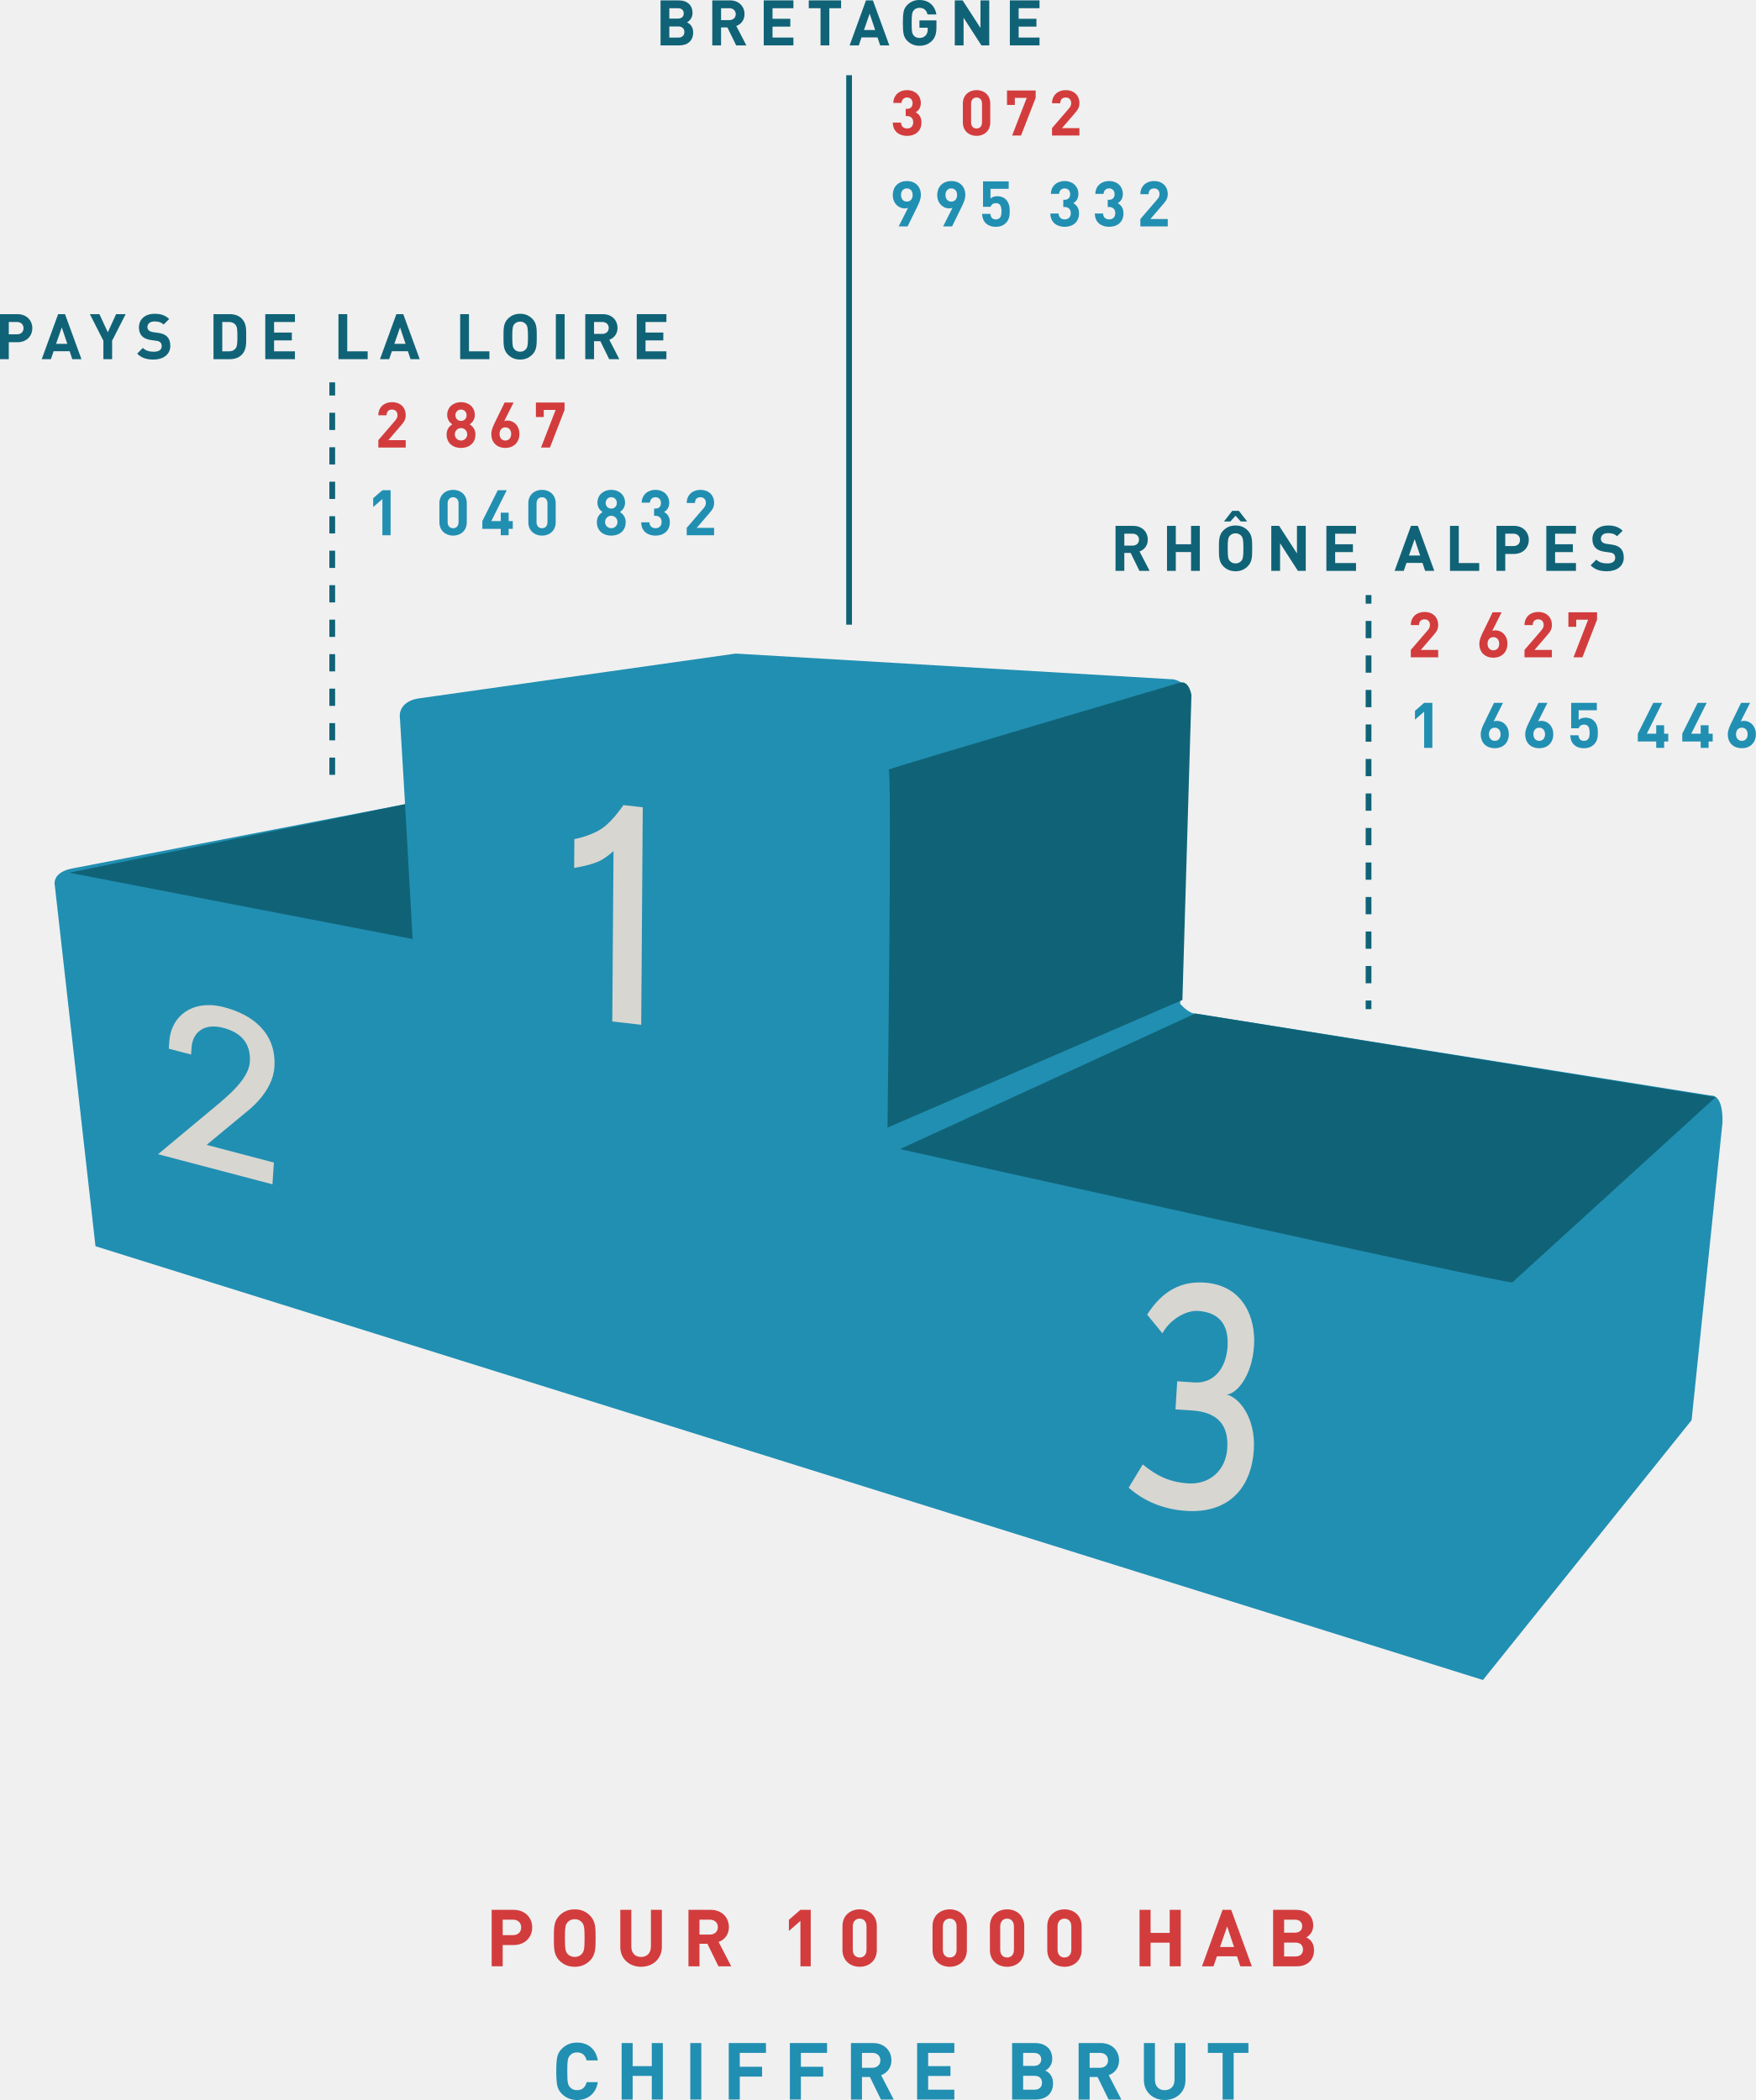
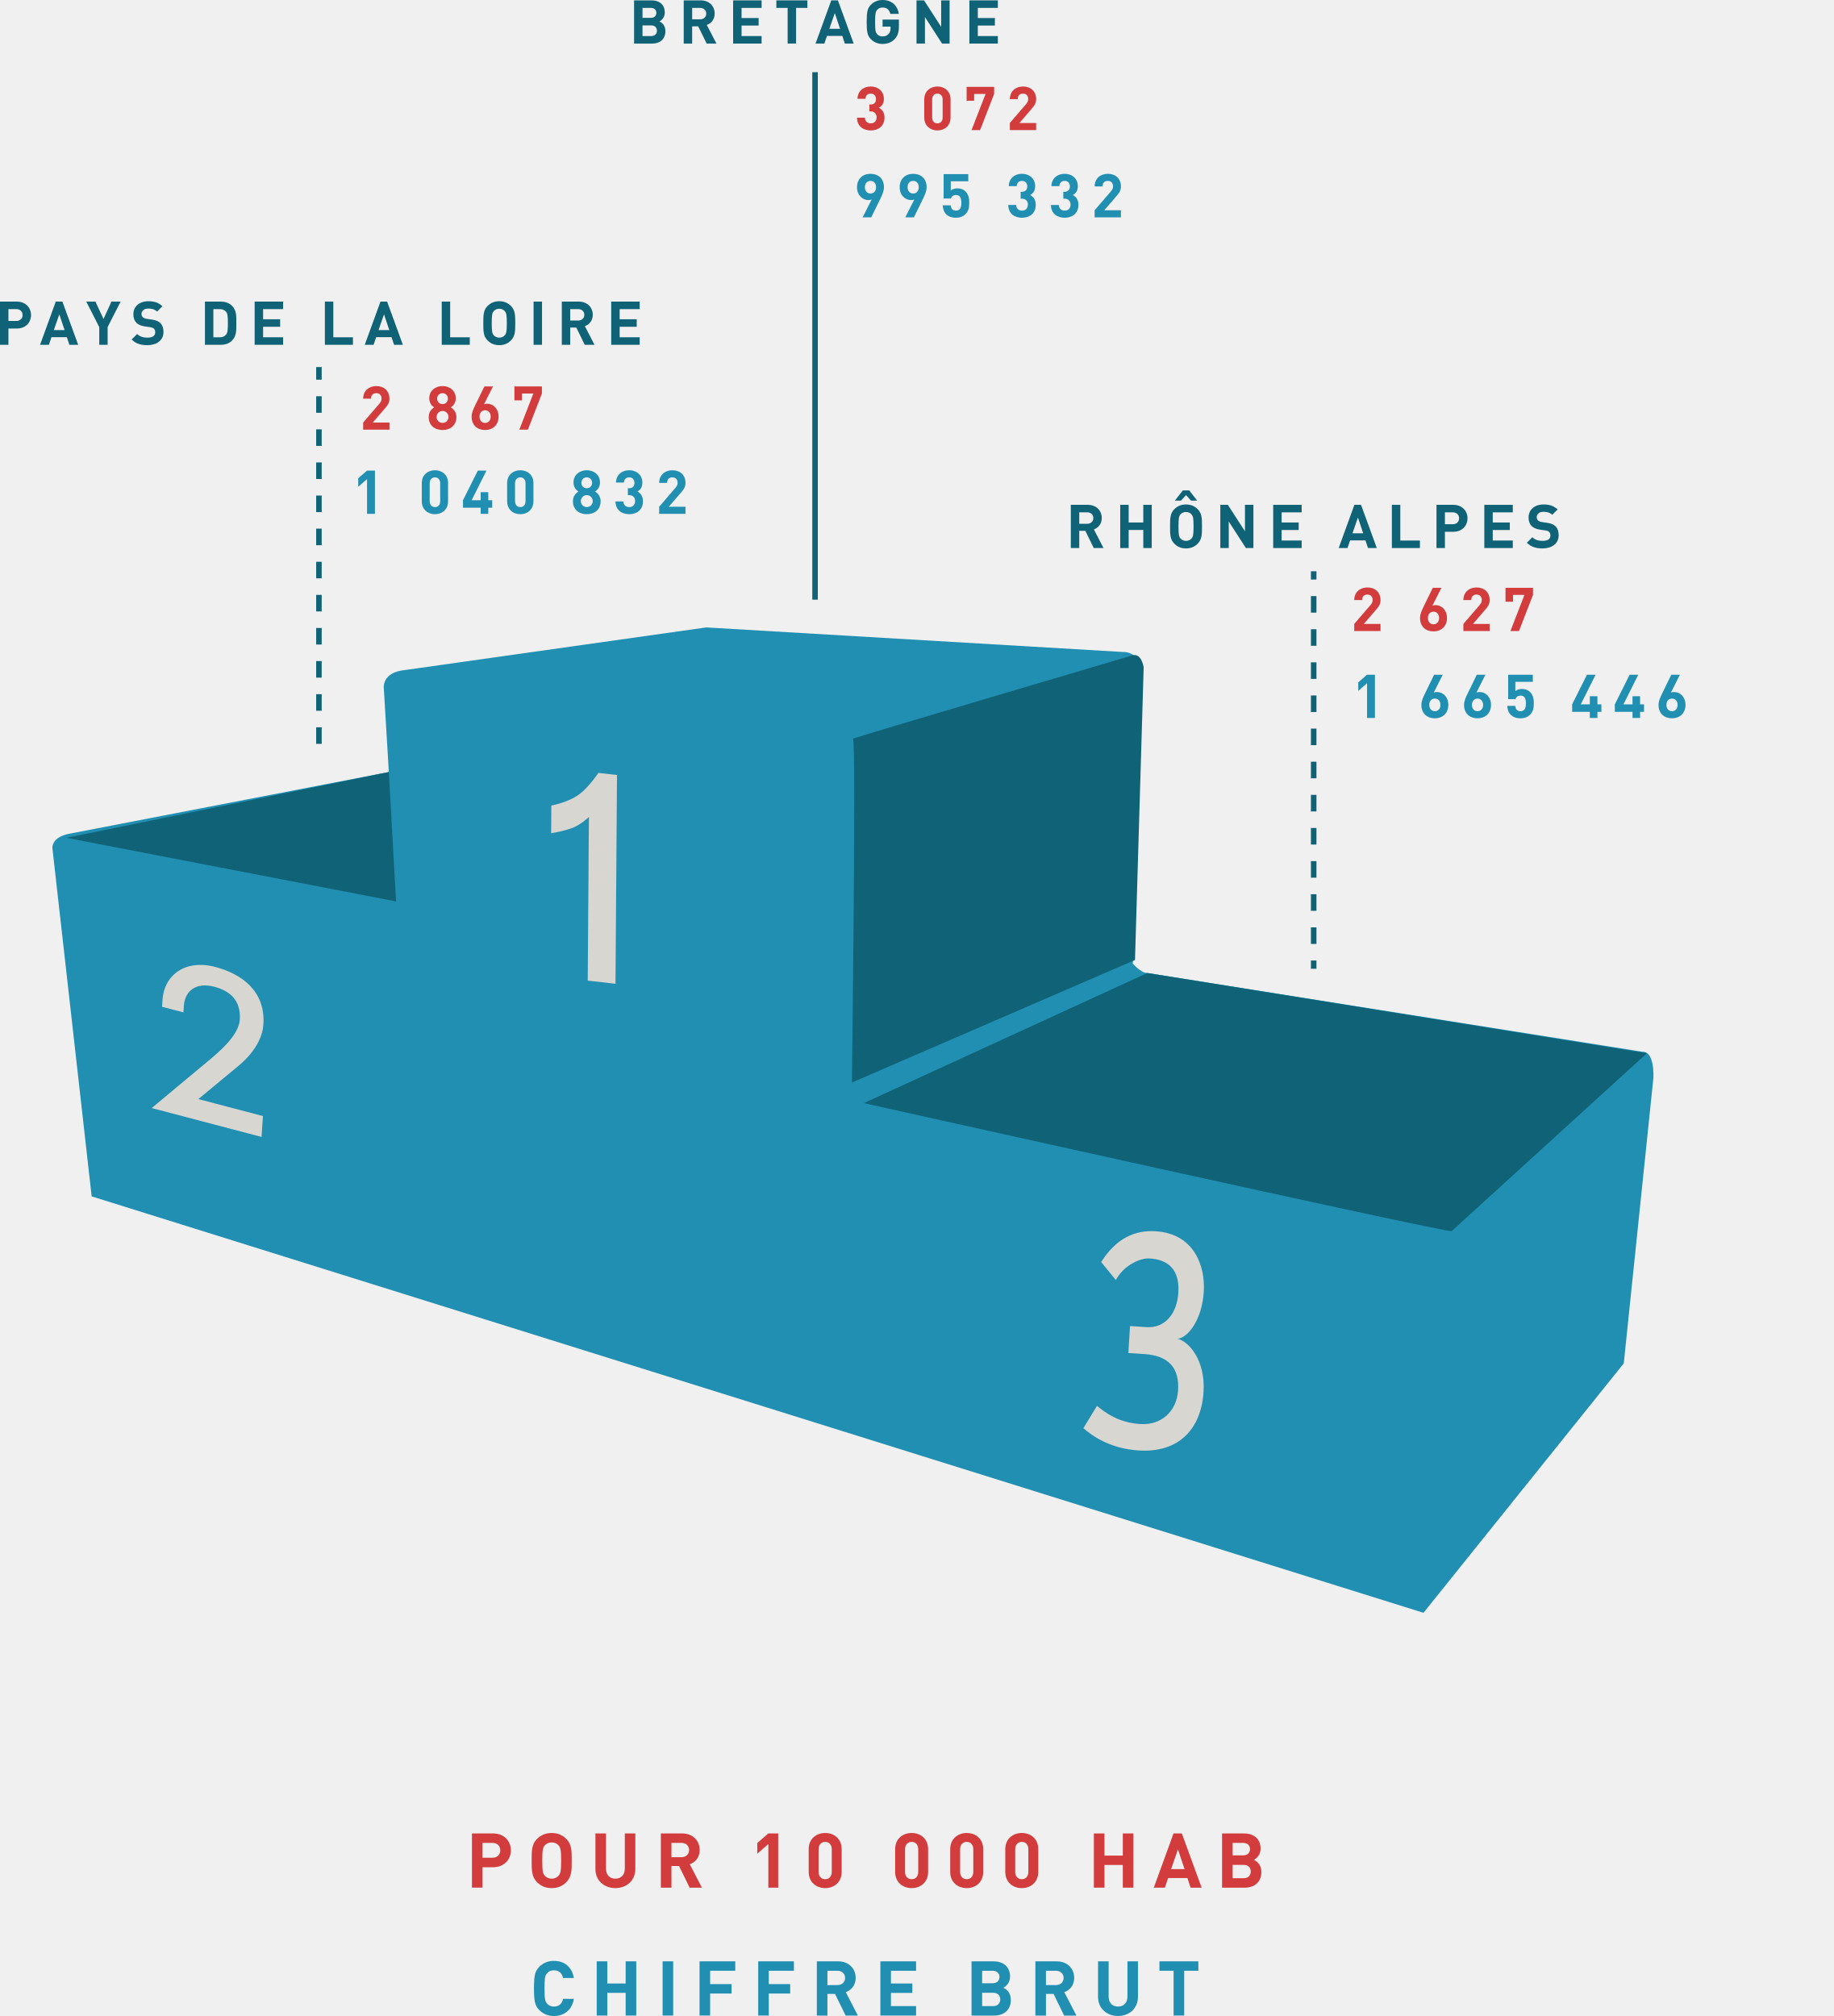
- <svg xmlns="http://www.w3.org/2000/svg" version="1.1" width="305.431" height="365.372" viewBox="0 0 305.431 365.372" id="svg2" xml:space="preserve">
+ <svg xmlns="http://www.w3.org/2000/svg" version="1.1" width="332.28" height="365.372" viewBox="0 0 332.28 365.372" id="svg2" xml:space="preserve">
  <defs id="defs240" />
  <g transform="translate(-38.868,-7.148)" id="Calque_1">
    <g id="g5">
      <g id="g7">
        <path d="m 128.201,345.56 h -1.891 v 3.698 h -1.918 v -9.826 h 3.809 c 2.028,0 3.243,1.394 3.243,3.064 0,1.67 -1.214,3.064 -3.243,3.064 z m -0.096,-4.416 h -1.794 v 2.691 h 1.794 c 0.869,0 1.421,-0.538 1.421,-1.339 0,-0.8 -0.552,-1.352 -1.421,-1.352 z" id="path9" style="fill:#d33c3d" />
        <path d="m 141.492,348.265 c -0.69,0.69 -1.532,1.077 -2.65,1.077 -1.118,0 -1.974,-0.387 -2.664,-1.077 -0.993,-0.993 -0.966,-2.222 -0.966,-3.919 0,-1.698 -0.028,-2.926 0.966,-3.919 0.69,-0.69 1.546,-1.076 2.664,-1.076 1.118,0 1.959,0.386 2.65,1.076 0.994,0.994 0.98,2.222 0.98,3.919 0,1.697 0.014,2.925 -0.98,3.919 z m -1.421,-6.679 c -0.276,-0.317 -0.704,-0.524 -1.228,-0.524 -0.524,0 -0.966,0.207 -1.242,0.524 -0.372,0.414 -0.469,0.87 -0.469,2.76 0,1.891 0.096,2.346 0.469,2.76 0.276,0.318 0.718,0.525 1.242,0.525 0.524,0 0.952,-0.207 1.228,-0.525 0.372,-0.414 0.483,-0.869 0.483,-2.76 0,-1.891 -0.111,-2.346 -0.483,-2.76 z" id="path11" style="fill:#d33c3d" />
        <path d="m 150.381,349.342 c -2.015,0 -3.615,-1.366 -3.615,-3.451 v -6.458 h 1.918 v 6.39 c 0,1.132 0.662,1.808 1.697,1.808 1.035,0 1.712,-0.677 1.712,-1.808 v -6.39 h 1.904 v 6.458 c 0,2.084 -1.6,3.451 -3.616,3.451 z" id="path13" style="fill:#d33c3d" />
        <path d="m 163.839,349.259 -1.918,-3.919 h -1.38 v 3.919 h -1.918 v -9.826 h 3.85 c 2.001,0 3.188,1.366 3.188,3.009 0,1.38 -0.842,2.236 -1.794,2.581 l 2.194,4.237 h -2.222 z m -1.491,-8.115 h -1.808 v 2.594 h 1.808 c 0.842,0 1.394,-0.538 1.394,-1.298 0,-0.76 -0.552,-1.296 -1.394,-1.296 z" id="path15" style="fill:#d33c3d" />
        <path d="m 178.097,349.259 v -7.894 l -2.001,1.739 v -1.932 l 2.001,-1.739 h 1.794 v 9.826 h -1.794 z" id="path17" style="fill:#d33c3d" />
        <path d="m 188.407,349.342 c -1.6,0 -2.994,-1.049 -2.994,-2.926 v -4.14 c 0,-1.877 1.394,-2.926 2.994,-2.926 1.601,0 2.981,1.049 2.981,2.926 v 4.14 c 0,1.876 -1.38,2.926 -2.981,2.926 z m 1.187,-7.039 c 0,-0.829 -0.483,-1.339 -1.187,-1.339 -0.704,0 -1.2,0.51 -1.2,1.339 v 4.098 c 0,0.828 0.497,1.325 1.2,1.325 0.703,0 1.187,-0.497 1.187,-1.325 v -4.098 z" id="path19" style="fill:#d33c3d" />
        <path d="m 204.074,349.342 c -1.6,0 -2.994,-1.049 -2.994,-2.926 v -4.14 c 0,-1.877 1.394,-2.926 2.994,-2.926 1.601,0 2.981,1.049 2.981,2.926 v 4.14 c 0,1.876 -1.38,2.926 -2.981,2.926 z m 1.187,-7.039 c 0,-0.829 -0.483,-1.339 -1.187,-1.339 -0.704,0 -1.2,0.51 -1.2,1.339 v 4.098 c 0,0.828 0.497,1.325 1.2,1.325 0.703,0 1.187,-0.497 1.187,-1.325 v -4.098 z" id="path21" style="fill:#d33c3d" />
        <path d="m 214.053,349.342 c -1.6,0 -2.994,-1.049 -2.994,-2.926 v -4.14 c 0,-1.877 1.394,-2.926 2.994,-2.926 1.601,0 2.981,1.049 2.981,2.926 v 4.14 c 0,1.876 -1.38,2.926 -2.981,2.926 z m 1.187,-7.039 c 0,-0.829 -0.483,-1.339 -1.187,-1.339 -0.704,0 -1.2,0.51 -1.2,1.339 v 4.098 c 0,0.828 0.497,1.325 1.2,1.325 0.704,0 1.187,-0.497 1.187,-1.325 v -4.098 z" id="path23" style="fill:#d33c3d" />
        <path d="m 224.032,349.342 c -1.6,0 -2.994,-1.049 -2.994,-2.926 v -4.14 c 0,-1.877 1.394,-2.926 2.994,-2.926 1.601,0 2.981,1.049 2.981,2.926 v 4.14 c 0,1.876 -1.38,2.926 -2.981,2.926 z m 1.187,-7.039 c 0,-0.829 -0.483,-1.339 -1.187,-1.339 -0.704,0 -1.2,0.51 -1.2,1.339 v 4.098 c 0,0.828 0.497,1.325 1.2,1.325 0.703,0 1.187,-0.497 1.187,-1.325 v -4.098 z" id="path25" style="fill:#d33c3d" />
        <path d="m 242.334,349.259 v -4.112 h -3.326 v 4.112 h -1.918 v -9.826 h 1.918 v 4.016 h 3.326 v -4.016 h 1.918 v 9.826 h -1.918 z" id="path27" style="fill:#d33c3d" />
        <path d="m 254.618,349.259 -0.58,-1.739 h -3.492 l -0.593,1.739 h -2.001 l 3.575,-9.826 h 1.504 l 3.588,9.826 h -2.001 z m -2.291,-6.928 -1.242,3.574 h 2.443 l -1.201,-3.574 z" id="path29" style="fill:#d33c3d" />
        <path d="m 264.432,349.259 h -4.112 v -9.826 h 3.946 c 1.918,0 3.036,1.077 3.036,2.76 0,1.09 -0.718,1.794 -1.215,2.029 0.594,0.276 1.352,0.897 1.352,2.208 10e-4,1.835 -1.255,2.829 -3.007,2.829 z m -0.318,-8.115 h -1.876 v 2.263 h 1.876 c 0.814,0 1.27,-0.455 1.27,-1.132 0,-0.675 -0.456,-1.131 -1.27,-1.131 z m 0.124,3.989 h -2.001 v 2.415 h 2.001 c 0.87,0 1.283,-0.552 1.283,-1.215 10e-4,-0.663 -0.413,-1.2 -1.283,-1.2 z" id="path31" style="fill:#d33c3d" />
        <path d="m 139.243,372.52 c -1.049,0 -1.932,-0.359 -2.65,-1.077 -0.428,-0.428 -0.69,-0.924 -0.8,-1.476 -0.11,-0.552 -0.165,-1.366 -0.165,-2.443 0,-1.077 0.055,-1.891 0.165,-2.443 0.111,-0.565 0.372,-1.049 0.8,-1.476 0.718,-0.718 1.601,-1.076 2.65,-1.076 1.891,0 3.285,1.104 3.616,3.105 h -1.946 c -0.207,-0.842 -0.731,-1.394 -1.656,-1.394 -0.524,0 -0.939,0.165 -1.228,0.511 -0.401,0.428 -0.483,0.869 -0.483,2.774 0,1.904 0.082,2.346 0.483,2.774 0.289,0.345 0.704,0.511 1.228,0.511 0.924,0 1.449,-0.553 1.656,-1.394 h 1.946 c -0.332,1.999 -1.739,3.104 -3.616,3.104 z" id="path33" style="fill:#218fb2" />
        <path d="m 152.245,372.437 v -4.112 h -3.326 v 4.112 h -1.918 v -9.826 h 1.918 v 4.016 h 3.326 v -4.016 h 1.918 v 9.826 h -1.918 z" id="path35" style="fill:#218fb2" />
        <path d="m 158.94,372.437 v -9.826 h 1.918 v 9.826 h -1.918 z" id="path37" style="fill:#218fb2" />
        <path d="m 167.552,364.322 v 2.415 h 3.878 v 1.711 h -3.878 v 3.988 h -1.918 v -9.826 h 6.472 v 1.712 h -4.554 z" id="path39" style="fill:#218fb2" />
        <path d="m 178.18,364.322 v 2.415 h 3.878 v 1.711 h -3.878 v 3.988 h -1.918 v -9.826 h 6.472 v 1.712 h -4.554 z" id="path41" style="fill:#218fb2" />
        <path d="m 192.105,372.437 -1.918,-3.919 h -1.38 v 3.919 h -1.918 v -9.826 h 3.85 c 2.001,0 3.188,1.366 3.188,3.009 0,1.38 -0.842,2.236 -1.794,2.581 l 2.194,4.237 h -2.222 z m -1.49,-8.115 h -1.808 v 2.594 h 1.808 c 0.842,0 1.394,-0.538 1.394,-1.298 0,-0.758 -0.552,-1.296 -1.394,-1.296 z" id="path43" style="fill:#218fb2" />
        <path d="m 198.4,372.437 v -9.826 h 6.472 v 1.712 h -4.554 v 2.304 h 3.878 v 1.711 h -3.878 v 2.388 h 4.554 v 1.711 H 198.4 z" id="path45" style="fill:#218fb2" />
        <path d="m 219.035,372.437 h -4.112 v -9.826 h 3.946 c 1.918,0 3.036,1.077 3.036,2.76 0,1.09 -0.718,1.794 -1.215,2.029 0.593,0.276 1.352,0.897 1.352,2.208 0,1.835 -1.255,2.829 -3.007,2.829 z m -0.318,-8.115 h -1.876 v 2.263 h 1.876 c 0.814,0 1.27,-0.455 1.27,-1.132 0,-0.675 -0.456,-1.131 -1.27,-1.131 z m 0.124,3.989 h -2.001 v 2.415 h 2.001 c 0.87,0 1.283,-0.552 1.283,-1.215 0,-0.663 -0.413,-1.2 -1.283,-1.2 z" id="path47" style="fill:#218fb2" />
        <path d="m 231.705,372.437 -1.918,-3.919 h -1.38 v 3.919 h -1.918 v -9.826 h 3.85 c 2.001,0 3.188,1.366 3.188,3.009 0,1.38 -0.842,2.236 -1.794,2.581 l 2.194,4.237 h -2.222 z m -1.491,-8.115 h -1.808 v 2.594 h 1.808 c 0.842,0 1.394,-0.538 1.394,-1.298 0,-0.758 -0.552,-1.296 -1.394,-1.296 z" id="path49" style="fill:#218fb2" />
        <path d="m 241.463,372.52 c -2.015,0 -3.615,-1.366 -3.615,-3.451 v -6.458 h 1.918 V 369 c 0,1.132 0.662,1.808 1.697,1.808 1.035,0 1.712,-0.677 1.712,-1.808 v -6.39 h 1.904 v 6.458 c -0.001,2.085 -1.601,3.452 -3.616,3.452 z" id="path51" style="fill:#218fb2" />
        <path d="m 253.457,364.322 v 8.114 h -1.918 v -8.114 h -2.567 v -1.712 h 7.052 v 1.712 h -2.567 z" id="path53" style="fill:#218fb2" />
      </g>
      <path d="M 296.822,299.445 55.478,223.976 48.403,161.216 c 0,0 -0.655,-2.358 3.276,-3.014 l 57.65,-11.137 -0.917,-15.33 c 0,0 -0.262,-2.751 3.8,-3.145 l 54.636,-7.73 75.6,4.455 c 0,0 3.276,-0.262 3.538,4.455 l -1.834,52.016 c 0,0 1.441,1.703 2.62,1.703 l 89.75,14.281 c 0,0 2.096,-0.393 1.965,4.717 l -5.372,51.754 -36.293,45.204 z" id="path55" style="fill:#218fb2" />
      <path d="m 145.371,184.871 0.214,-29.654 c 0,0 -1.508,1.418 -2.885,1.937 -1.837,0.705 -3.96,0.994 -3.96,0.994 l 0.036,-5.007 c 0,0 2.999,-0.526 5.049,-2.026 1.758,-1.293 3.482,-3.892 3.482,-3.892 l 3.368,0.384 -0.273,37.837 -5.031,-0.573 z" id="path57" style="fill:#d7d6d1" />
      <g id="g59">
        <path d="m 245.183,270.022 c -3.578,-0.239 -7.056,-1.462 -9.987,-4.036 l 2.452,-4.047 c 2.645,2.208 5.061,3.113 7.831,3.298 3.77,0.252 6.628,-2.233 6.869,-6.131 0.235,-3.799 -1.468,-6.242 -6.084,-6.55 l -2.924,-0.195 0.302,-4.885 2.962,0.198 c 3.385,0.226 5.56,-2.453 5.795,-6.253 0.309,-4.984 -2.755,-6.03 -5.179,-6.192 -1.846,-0.123 -4.755,1.317 -6.151,3.899 l -2.657,-3.249 c 2.698,-4.279 6.078,-5.837 9.925,-5.58 7.001,0.468 8.952,6.395 8.671,10.935 -0.324,5.23 -2.955,8.424 -4.779,8.55 2.097,0.438 5.086,3.957 4.737,9.582 -0.432,7.005 -4.704,11.129 -11.783,10.656 z" id="path61" style="fill:#d7d6d1" />
      </g>
      <g id="g63">
        <path d="m 66.359,207.966 10.894,-9.079 c 0.908,-0.841 4.874,-3.934 5.071,-6.941 0.238,-3.643 -1.965,-5.266 -4.619,-5.964 -3.422,-0.9 -5.349,0.86 -5.518,3.442 l -0.079,1.203 -3.876,-1.019 0.083,-1.273 c 0.289,-4.421 4.07,-7.384 9.552,-5.943 4.959,1.304 9.12,4.486 8.732,10.427 -0.277,4.244 -4.316,7.355 -4.991,7.897 l -6.796,5.624 11.698,3.077 -0.247,3.785 -19.904,-5.236 z" id="path65" style="fill:#d7d6d1" />
      </g>
      <path d="m 195.41,207.075 c 0,0 105.735,23.584 106.521,23.191 l 35.376,-32.232 -90.537,-14.543 -51.36,23.584 z" id="path67" style="fill:#106377" />
      <path d="m 193.248,203.34 51.295,-22.208 1.572,-53.064 c 0,0 -0.393,-2.555 -1.965,-2.162 0,0 -51.295,15.133 -50.706,15.133 0.59,0 -0.196,62.301 -0.196,62.301 z" id="path69" style="fill:#106377" />
-       <polygon points="110.639,170.519 109.328,147.066 50.892,158.989 " id="polygon71" style="fill:#106377" />
+       <polygon points="109.328,147.066 50.892,158.989 110.639,170.519 " id="polygon71" style="fill:#106377" />
      <line stroke-miterlimit="10" x1="186.565" y1="115.833" x2="186.565" y2="20.233" id="line73" style="fill:#ffffff;stroke:#106377;stroke-miterlimit:10" />
      <line stroke-miterlimit="10" x1="96.661" y1="141.96" x2="96.661" y2="73.675" id="line75" style="fill:#ffffff;stroke:#106377;stroke-miterlimit:10;stroke-dasharray:3" />
      <g id="g77">
        <line x1="276.922" y1="182.724" x2="276.922" y2="110.68" id="line79" style="fill:#ffffff" />
        <g id="g81">
          <line stroke-miterlimit="10" x1="276.922" y1="182.724" x2="276.922" y2="181.224" id="line83" style="fill:none;stroke:#106377;stroke-miterlimit:10" />
          <line stroke-miterlimit="10" x1="276.922" y1="178.222" x2="276.922" y2="113.681" id="line85" style="fill:none;stroke:#106377;stroke-miterlimit:10;stroke-dasharray:3.002, 3.002" />
          <line stroke-miterlimit="10" x1="276.922" y1="112.18" x2="276.922" y2="110.68" id="line87" style="fill:none;stroke:#106377;stroke-miterlimit:10" />
        </g>
      </g>
      <g id="g89">
        <path d="m 41.905,66.692 h -1.508 v 2.948 h -1.529 v -7.833 h 3.037 c 1.617,0 2.585,1.111 2.585,2.442 0,1.332 -0.968,2.443 -2.585,2.443 z m -0.077,-3.52 h -1.431 v 2.146 h 1.431 c 0.692,0 1.133,-0.43 1.133,-1.067 0,-0.64 -0.441,-1.079 -1.133,-1.079 z" id="path91" style="fill:#106377" />
        <path d="m 51.441,69.64 -0.462,-1.386 h -2.783 l -0.473,1.386 h -1.596 l 2.85,-7.833 h 1.199 l 2.86,7.833 h -1.595 z m -1.826,-5.522 -0.99,2.849 h 1.947 l -0.957,-2.849 z" id="path93" style="fill:#106377" />
        <path d="m 58.372,66.427 v 3.213 h -1.519 v -3.213 l -2.354,-4.62 h 1.661 l 1.463,3.157 1.441,-3.157 h 1.661 l -2.353,4.62 z" id="path95" style="fill:#106377" />
        <path d="m 65.588,69.707 c -1.188,0 -2.091,-0.254 -2.86,-1.034 l 0.99,-0.99 c 0.495,0.495 1.166,0.66 1.892,0.66 0.902,0 1.387,-0.342 1.387,-0.969 0,-0.274 -0.077,-0.506 -0.242,-0.66 -0.154,-0.143 -0.33,-0.22 -0.693,-0.274 l -0.946,-0.132 c -0.671,-0.1 -1.166,-0.309 -1.518,-0.649 -0.374,-0.374 -0.562,-0.88 -0.562,-1.54 0,-1.397 1.034,-2.377 2.729,-2.377 1.078,0 1.859,0.265 2.53,0.913 l -0.968,0.957 c -0.495,-0.473 -1.089,-0.539 -1.606,-0.539 -0.814,0 -1.21,0.451 -1.21,0.99 0,0.198 0.065,0.407 0.23,0.562 0.154,0.143 0.407,0.264 0.727,0.308 l 0.924,0.132 c 0.716,0.1 1.166,0.298 1.496,0.605 0.418,0.396 0.605,0.968 0.605,1.661 -10e-4,1.517 -1.267,2.376 -2.905,2.376 z" id="path97" style="fill:#106377" />
        <path d="m 80.899,68.892 c -0.517,0.517 -1.254,0.748 -2.067,0.748 h -2.828 v -7.833 h 2.828 c 0.813,0 1.551,0.23 2.067,0.748 0.881,0.88 0.793,1.958 0.793,3.136 0,1.177 0.088,2.321 -0.793,3.201 z m -1.066,-5.237 c -0.265,-0.318 -0.616,-0.483 -1.145,-0.483 h -1.155 v 5.104 h 1.155 c 0.528,0 0.88,-0.165 1.145,-0.484 0.286,-0.352 0.33,-0.913 0.33,-2.101 0,-1.188 -0.044,-1.683 -0.33,-2.036 z" id="path99" style="fill:#106377" />
        <path d="m 85.013,69.64 v -7.833 h 5.159 v 1.364 h -3.63 v 1.837 h 3.091 v 1.364 h -3.091 v 1.903 h 3.63 v 1.364 h -5.159 z" id="path101" style="fill:#106377" />
        <path d="m 97.74,69.64 v -7.833 h 1.529 v 6.469 h 3.554 V 69.64 H 97.74 z" id="path103" style="fill:#106377" />
        <path d="m 110.28,69.64 -0.462,-1.386 h -2.783 l -0.473,1.386 h -1.596 l 2.85,-7.833 h 1.199 l 2.86,7.833 h -1.595 z m -1.826,-5.522 -0.99,2.849 h 1.947 l -0.957,-2.849 z" id="path105" style="fill:#106377" />
        <path d="m 118.915,69.64 v -7.833 h 1.529 v 6.469 h 3.554 v 1.364 h -5.083 z" id="path107" style="fill:#106377" />
        <path d="m 131.456,68.848 c -0.551,0.55 -1.222,0.858 -2.112,0.858 -0.892,0 -1.573,-0.309 -2.123,-0.858 -0.793,-0.792 -0.771,-1.771 -0.771,-3.125 0,-1.353 -0.022,-2.332 0.771,-3.124 0.55,-0.55 1.231,-0.858 2.123,-0.858 0.891,0 1.562,0.309 2.112,0.858 0.792,0.792 0.781,1.771 0.781,3.124 0,1.354 0.011,2.333 -0.781,3.125 z m -1.134,-5.325 c -0.22,-0.253 -0.561,-0.418 -0.979,-0.418 -0.418,0 -0.771,0.165 -0.99,0.418 -0.297,0.33 -0.374,0.693 -0.374,2.2 0,1.508 0.077,1.871 0.374,2.201 0.22,0.253 0.572,0.418 0.99,0.418 0.418,0 0.759,-0.165 0.979,-0.418 0.298,-0.33 0.386,-0.693 0.386,-2.201 0,-1.507 -0.088,-1.87 -0.386,-2.2 z" id="path109" style="fill:#106377" />
        <path d="m 135.557,69.64 v -7.833 h 1.529 v 7.833 h -1.529 z" id="path111" style="fill:#106377" />
        <path d="m 144.832,69.64 -1.529,-3.124 h -1.101 v 3.124 h -1.529 v -7.833 h 3.069 c 1.596,0 2.542,1.089 2.542,2.398 0,1.1 -0.671,1.782 -1.431,2.057 l 1.749,3.378 h -1.77 z m -1.189,-6.468 h -1.441 v 2.068 h 1.441 c 0.671,0 1.111,-0.43 1.111,-1.034 0.001,-0.606 -0.44,-1.034 -1.111,-1.034 z" id="path113" style="fill:#106377" />
        <path d="m 149.627,69.64 v -7.833 h 5.159 v 1.364 h -3.63 v 1.837 h 3.091 v 1.364 h -3.091 v 1.903 h 3.63 v 1.364 h -5.159 z" id="path115" style="fill:#106377" />
      </g>
      <g id="g117">
        <path d="m 157.047,15.047 h -3.278 V 7.214 h 3.146 c 1.529,0 2.42,0.858 2.42,2.2 0,0.869 -0.572,1.431 -0.968,1.617 0.473,0.22 1.078,0.715 1.078,1.761 0,1.463 -1.001,2.255 -2.398,2.255 z m -0.253,-6.469 h -1.496 v 1.804 h 1.496 c 0.649,0 1.012,-0.362 1.012,-0.901 0,-0.539 -0.363,-0.903 -1.012,-0.903 z m 0.098,3.179 h -1.595 v 1.925 h 1.595 c 0.693,0 1.023,-0.44 1.023,-0.968 0.001,-0.528 -0.329,-0.957 -1.023,-0.957 z" id="path119" style="fill:#106377" />
        <path d="m 166.925,15.047 -1.529,-3.124 h -1.101 v 3.124 h -1.529 V 7.214 h 3.069 c 1.596,0 2.542,1.089 2.542,2.398 0,1.1 -0.671,1.782 -1.431,2.057 l 1.749,3.378 h -1.77 z m -1.189,-6.469 h -1.441 v 2.068 h 1.441 c 0.671,0 1.111,-0.43 1.111,-1.034 0,-0.605 -0.44,-1.034 -1.111,-1.034 z" id="path121" style="fill:#106377" />
        <path d="M 171.719,15.047 V 7.214 h 5.16 v 1.364 h -3.631 v 1.837 h 3.092 v 1.364 h -3.092 v 1.903 h 3.631 v 1.364 h -5.16 z" id="path123" style="fill:#106377" />
        <path d="m 183.127,8.578 v 6.469 h -1.529 V 8.578 h -2.046 V 7.214 h 5.621 v 1.364 h -2.046 z" id="path125" style="fill:#106377" />
        <path d="m 191.97,15.047 -0.462,-1.386 h -2.783 l -0.473,1.386 h -1.596 l 2.85,-7.833 h 1.199 l 2.86,7.833 h -1.595 z m -1.826,-5.523 -0.99,2.849 h 1.947 l -0.957,-2.849 z" id="path127" style="fill:#106377" />
        <path d="m 201.012,14.221 c -0.604,0.616 -1.331,0.892 -2.211,0.892 -0.836,0 -1.54,-0.286 -2.112,-0.858 -0.341,-0.341 -0.55,-0.737 -0.638,-1.178 -0.089,-0.439 -0.133,-1.089 -0.133,-1.947 0,-0.857 0.044,-1.507 0.133,-1.947 0.088,-0.45 0.297,-0.836 0.638,-1.177 0.572,-0.572 1.276,-0.858 2.112,-0.858 1.782,0 2.739,1.145 2.948,2.509 h -1.54 c -0.188,-0.759 -0.649,-1.145 -1.408,-1.145 -0.407,0 -0.737,0.144 -0.979,0.418 -0.286,0.363 -0.374,0.649 -0.374,2.2 0,1.541 0.066,1.849 0.374,2.212 0.231,0.274 0.562,0.407 0.979,0.407 0.451,0 0.814,-0.144 1.089,-0.44 0.231,-0.264 0.353,-0.616 0.353,-1.045 v -0.297 h -1.441 V 10.69 h 2.959 v 1.144 c -0.001,1.144 -0.209,1.815 -0.749,2.387 z" id="path129" style="fill:#106377" />
        <path d="m 209.582,15.047 -3.103,-4.808 v 4.808 H 204.95 V 7.214 h 1.364 l 3.103,4.797 V 7.214 h 1.529 v 7.833 h -1.364 z" id="path131" style="fill:#106377" />
        <path d="M 214.531,15.047 V 7.214 h 5.159 v 1.364 h -3.63 v 1.837 h 3.091 v 1.364 h -3.091 v 1.903 h 3.63 v 1.364 h -5.159 z" id="path133" style="fill:#106377" />
      </g>
      <g id="g135">
        <path d="m 237.07,106.474 -1.529,-3.124 h -1.1 v 3.124 h -1.529 v -7.833 h 3.069 c 1.595,0 2.541,1.089 2.541,2.398 0,1.1 -0.671,1.782 -1.43,2.057 l 1.749,3.378 h -1.771 z m -1.187,-6.469 h -1.441 v 2.068 h 1.441 c 0.671,0 1.11,-0.43 1.11,-1.034 0,-0.605 -0.44,-1.034 -1.11,-1.034 z" id="path137" style="fill:#106377" />
        <path d="m 246.046,106.474 v -3.278 h -2.651 v 3.278 h -1.529 v -7.833 h 1.529 v 3.201 h 2.651 v -3.201 h 1.529 v 7.833 h -1.529 z" id="path139" style="fill:#106377" />
        <path d="m 255.902,105.682 c -0.55,0.55 -1.221,0.858 -2.112,0.858 -0.891,0 -1.573,-0.309 -2.123,-0.858 -0.792,-0.792 -0.771,-1.771 -0.771,-3.125 0,-1.353 -0.021,-2.332 0.771,-3.124 0.55,-0.55 1.232,-0.858 2.123,-0.858 0.892,0 1.562,0.309 2.112,0.858 0.792,0.792 0.781,1.771 0.781,3.124 0,1.353 0.011,2.333 -0.781,3.125 z m -1.199,-7.8 -0.913,-1.002 -0.913,1.002 h -1.111 l 1.452,-1.859 h 1.145 l 1.452,1.859 h -1.112 z m 0.066,2.474 c -0.22,-0.253 -0.562,-0.418 -0.979,-0.418 -0.417,0 -0.77,0.165 -0.99,0.418 -0.297,0.33 -0.374,0.693 -0.374,2.2 0,1.508 0.077,1.871 0.374,2.201 0.221,0.253 0.572,0.418 0.99,0.418 0.418,0 0.76,-0.165 0.979,-0.418 0.297,-0.33 0.385,-0.693 0.385,-2.201 0,-1.506 -0.088,-1.869 -0.385,-2.2 z" id="path141" style="fill:#106377" />
        <path d="m 264.636,106.474 -3.103,-4.808 v 4.808 h -1.529 v -7.833 h 1.364 l 3.103,4.797 V 98.641 H 266 v 7.833 h -1.364 z" id="path143" style="fill:#106377" />
        <path d="m 269.586,106.474 v -7.833 h 5.159 v 1.364 h -3.63 v 1.837 h 3.091 v 1.364 h -3.091 v 1.903 h 3.63 v 1.364 h -5.159 z" id="path145" style="fill:#106377" />
        <path d="m 286.767,106.474 -0.462,-1.386 h -2.783 l -0.473,1.386 h -1.596 l 2.85,-7.833 h 1.199 l 2.86,7.833 h -1.595 z m -1.826,-5.523 -0.99,2.849 h 1.947 l -0.957,-2.849 z" id="path147" style="fill:#106377" />
        <path d="m 291.09,106.474 v -7.833 h 1.529 v 6.469 h 3.554 v 1.364 h -5.083 z" id="path149" style="fill:#106377" />
        <path d="m 302.212,103.525 h -1.507 v 2.948 h -1.529 V 98.64 h 3.036 c 1.617,0 2.586,1.111 2.586,2.442 0,1.331 -0.969,2.443 -2.586,2.443 z m -0.077,-3.52 h -1.43 v 2.146 h 1.43 c 0.693,0 1.134,-0.43 1.134,-1.067 -0.001,-0.64 -0.441,-1.079 -1.134,-1.079 z" id="path151" style="fill:#106377" />
        <path d="m 307.843,106.474 v -7.833 h 5.16 v 1.364 h -3.631 v 1.837 h 3.092 v 1.364 h -3.092 v 1.903 h 3.631 v 1.364 h -5.16 z" id="path153" style="fill:#106377" />
        <path d="m 318.414,106.54 c -1.188,0 -2.09,-0.254 -2.86,-1.034 l 0.99,-0.99 c 0.495,0.495 1.166,0.66 1.893,0.66 0.902,0 1.386,-0.342 1.386,-0.969 0,-0.274 -0.076,-0.506 -0.241,-0.66 -0.154,-0.143 -0.33,-0.22 -0.693,-0.274 l -0.946,-0.132 c -0.671,-0.1 -1.166,-0.309 -1.519,-0.649 -0.374,-0.374 -0.561,-0.88 -0.561,-1.54 0,-1.397 1.034,-2.377 2.729,-2.377 1.078,0 1.859,0.265 2.53,0.913 l -0.969,0.957 c -0.495,-0.473 -1.089,-0.539 -1.605,-0.539 -0.814,0 -1.211,0.451 -1.211,0.99 0,0.198 0.066,0.407 0.231,0.562 0.154,0.143 0.407,0.264 0.726,0.308 l 0.925,0.133 c 0.715,0.099 1.166,0.297 1.496,0.604 0.418,0.396 0.604,0.968 0.604,1.661 -0.001,1.518 -1.266,2.376 -2.905,2.376 z" id="path155" style="fill:#106377" />
      </g>
      <g id="g157">
        <path d="m 196.664,30.79 c -1.275,0 -2.475,-0.672 -2.496,-2.311 h 1.43 c 0.021,0.704 0.506,1.023 1.066,1.023 0.617,0 1.057,-0.386 1.057,-1.09 0,-0.648 -0.396,-1.078 -1.1,-1.078 h -0.209 v -1.243 h 0.209 c 0.693,0 0.99,-0.429 0.99,-0.979 0,-0.66 -0.439,-1.002 -0.957,-1.002 -0.539,0 -0.936,0.353 -0.969,0.946 h -1.43 c 0.033,-1.397 1.078,-2.233 2.398,-2.233 1.387,0 2.387,0.925 2.387,2.244 0,0.848 -0.385,1.332 -0.902,1.606 0.562,0.297 1.012,0.836 1.012,1.782 0,1.565 -1.142,2.335 -2.486,2.335 z" id="path159" style="fill:#d33c3d" />
        <path d="m 208.742,30.79 c -1.277,0 -2.387,-0.837 -2.387,-2.333 v -3.3 c 0,-1.497 1.109,-2.333 2.387,-2.333 1.275,0 2.377,0.836 2.377,2.333 v 3.3 c 0,1.496 -1.102,2.333 -2.377,2.333 z m 0.945,-5.611 c 0,-0.66 -0.385,-1.067 -0.945,-1.067 -0.56,0 -0.957,0.407 -0.957,1.067 v 3.268 c 0,0.66 0.396,1.057 0.957,1.057 0.561,0 0.945,-0.396 0.945,-1.057 v -3.268 z" id="path161" style="fill:#d33c3d" />
        <path d="m 216.474,30.724 h -1.551 l 2.541,-6.546 h -2.068 v 1.232 h -1.363 v -2.52 h 4.984 v 1.287 l -2.543,6.547 z" id="path163" style="fill:#d33c3d" />
        <path d="m 221.865,30.724 v -1.287 l 2.926,-3.399 c 0.285,-0.341 0.406,-0.583 0.406,-0.946 0,-0.583 -0.34,-0.979 -0.945,-0.979 -0.473,0 -0.957,0.242 -0.957,1.002 h -1.43 c 0,-1.431 1.045,-2.289 2.387,-2.289 1.387,0 2.377,0.869 2.377,2.277 0,0.76 -0.297,1.166 -0.838,1.794 l -2.188,2.541 h 3.025 v 1.287 h -4.763 z" id="path165" style="fill:#d33c3d" />
      </g>
      <g id="g167">
        <path d="m 104.677,85.015 v -1.287 l 2.926,-3.399 c 0.286,-0.341 0.407,-0.583 0.407,-0.946 0,-0.583 -0.341,-0.979 -0.946,-0.979 -0.473,0 -0.957,0.242 -0.957,1.002 h -1.43 c 0,-1.431 1.045,-2.289 2.387,-2.289 1.387,0 2.377,0.869 2.377,2.277 0,0.76 -0.297,1.166 -0.837,1.794 l -2.188,2.541 h 3.025 v 1.287 h -4.764 z" id="path169" style="fill:#d33c3d" />
        <path d="m 119.063,85.082 c -1.386,0 -2.508,-0.825 -2.508,-2.344 0,-0.957 0.55,-1.475 0.979,-1.76 -0.396,-0.275 -0.88,-0.793 -0.88,-1.629 0,-1.386 1.101,-2.233 2.409,-2.233 1.31,0 2.398,0.848 2.398,2.233 0,0.836 -0.484,1.354 -0.88,1.629 0.429,0.285 0.99,0.803 0.99,1.76 0.001,1.519 -1.121,2.344 -2.508,2.344 z m 0,-3.455 c -0.604,0 -1.078,0.484 -1.078,1.089 0,0.605 0.474,1.079 1.078,1.079 0.605,0 1.078,-0.474 1.078,-1.079 0,-0.605 -0.472,-1.089 -1.078,-1.089 z m 0,-3.224 c -0.561,0 -0.979,0.43 -0.979,0.99 0,0.572 0.418,0.99 0.979,0.99 0.562,0 0.969,-0.418 0.969,-0.99 0,-0.56 -0.407,-0.99 -0.969,-0.99 z" id="path171" style="fill:#d33c3d" />
        <path d="m 126.775,85.082 c -1.387,0 -2.442,-0.869 -2.442,-2.421 0,-0.715 0.308,-1.375 0.66,-2.09 l 1.65,-3.389 h 1.562 l -1.628,3.234 c 0.187,-0.077 0.396,-0.099 0.583,-0.099 1.057,0 2.058,0.869 2.058,2.321 0,1.541 -1.057,2.444 -2.443,2.444 z m 0,-3.576 c -0.583,0 -1.013,0.418 -1.013,1.145 0,0.726 0.43,1.145 1.013,1.145 0.583,0 1.012,-0.419 1.012,-1.145 0,-0.694 -0.407,-1.145 -1.012,-1.145 z" id="path173" style="fill:#d33c3d" />
        <path d="m 134.529,85.015 h -1.551 l 2.541,-6.546 h -2.068 v 1.232 h -1.364 v -2.52 h 4.984 v 1.287 l -2.542,6.547 z" id="path175" style="fill:#d33c3d" />
      </g>
      <g id="g177">
        <g id="g179">
          <path d="m 284.272,121.515 v -1.287 l 2.926,-3.399 c 0.286,-0.341 0.407,-0.583 0.407,-0.946 0,-0.583 -0.341,-0.979 -0.946,-0.979 -0.473,0 -0.957,0.242 -0.957,1.002 h -1.43 c 0,-1.431 1.045,-2.289 2.387,-2.289 1.387,0 2.377,0.869 2.377,2.277 0,0.76 -0.297,1.166 -0.837,1.794 l -2.188,2.541 h 3.025 v 1.287 h -4.764 z" id="path181" style="fill:#d33c3d" />
          <path d="m 298.637,121.582 c -1.387,0 -2.442,-0.869 -2.442,-2.421 0,-0.715 0.308,-1.375 0.66,-2.09 l 1.65,-3.389 h 1.562 l -1.628,3.234 c 0.187,-0.077 0.396,-0.099 0.583,-0.099 1.057,0 2.058,0.869 2.058,2.321 0,1.541 -1.057,2.444 -2.443,2.444 z m 0,-3.576 c -0.583,0 -1.013,0.418 -1.013,1.145 0,0.726 0.43,1.145 1.013,1.145 0.583,0 1.012,-0.419 1.012,-1.145 0,-0.694 -0.407,-1.145 -1.012,-1.145 z" id="path183" style="fill:#d33c3d" />
          <path d="m 304.05,121.515 v -1.287 l 2.926,-3.399 c 0.286,-0.341 0.407,-0.583 0.407,-0.946 0,-0.583 -0.341,-0.979 -0.946,-0.979 -0.473,0 -0.957,0.242 -0.957,1.002 h -1.43 c 0,-1.431 1.045,-2.289 2.387,-2.289 1.387,0 2.377,0.869 2.377,2.277 0,0.76 -0.297,1.166 -0.837,1.794 l -2.188,2.541 h 3.025 v 1.287 h -4.764 z" id="path185" style="fill:#d33c3d" />
          <path d="m 314.125,121.515 h -1.551 l 2.541,-6.546 h -2.068 v 1.232 h -1.364 v -2.52 h 4.984 v 1.287 l -2.542,6.547 z" id="path187" style="fill:#d33c3d" />
        </g>
        <g id="g189">
          <path d="m 286.594,137.265 v -6.293 l -1.596,1.387 v -1.541 l 1.596,-1.386 h 1.43 v 7.833 h -1.43 z" id="path191" style="fill:#218fb2" />
          <path d="m 298.881,137.332 c -1.387,0 -2.442,-0.869 -2.442,-2.421 0,-0.715 0.308,-1.375 0.66,-2.09 l 1.65,-3.389 h 1.562 l -1.628,3.234 c 0.187,-0.077 0.396,-0.099 0.583,-0.099 1.057,0 2.058,0.869 2.058,2.321 -0.001,1.541 -1.058,2.444 -2.443,2.444 z m 0,-3.576 c -0.583,0 -1.013,0.418 -1.013,1.145 0,0.726 0.43,1.145 1.013,1.145 0.583,0 1.012,-0.419 1.012,-1.145 -10e-4,-0.694 -0.408,-1.145 -1.012,-1.145 z" id="path193" style="fill:#218fb2" />
          <path d="m 306.614,137.332 c -1.387,0 -2.442,-0.869 -2.442,-2.421 0,-0.715 0.308,-1.375 0.66,-2.09 l 1.65,-3.389 h 1.562 l -1.628,3.234 c 0.187,-0.077 0.396,-0.099 0.583,-0.099 1.057,0 2.058,0.869 2.058,2.321 -0.001,1.541 -1.057,2.444 -2.443,2.444 z m 0,-3.576 c -0.583,0 -1.013,0.418 -1.013,1.145 0,0.726 0.43,1.145 1.013,1.145 0.583,0 1.012,-0.419 1.012,-1.145 0,-0.694 -0.407,-1.145 -1.012,-1.145 z" id="path195" style="fill:#218fb2" />
          <path d="m 316.117,136.693 c -0.352,0.353 -0.913,0.639 -1.727,0.639 -0.814,0 -1.408,-0.286 -1.749,-0.628 -0.484,-0.483 -0.595,-1.056 -0.639,-1.628 h 1.431 c 0.077,0.616 0.362,0.969 0.957,0.969 0.274,0 0.506,-0.077 0.682,-0.254 0.253,-0.253 0.309,-0.671 0.309,-1.166 0,-0.902 -0.265,-1.408 -0.957,-1.408 -0.583,0 -0.848,0.33 -0.946,0.639 h -1.31 v -4.423 h 4.467 v 1.287 h -3.169 v 1.684 c 0.21,-0.198 0.649,-0.396 1.178,-0.396 0.649,0 1.145,0.209 1.463,0.528 0.616,0.616 0.704,1.353 0.704,2.09 -10e-4,0.88 -0.122,1.495 -0.694,2.067 z" id="path197" style="fill:#218fb2" />
          <path d="m 328.338,136.154 v 1.111 h -1.375 v -1.111 h -3.202 V 134.8 l 2.685,-5.368 h 1.562 l -2.685,5.368 h 1.64 v -1.463 h 1.375 v 1.463 h 0.715 v 1.354 h -0.715 z" id="path199" style="fill:#218fb2" />
          <path d="m 336.071,136.154 v 1.111 h -1.375 v -1.111 h -3.202 V 134.8 l 2.685,-5.368 h 1.562 l -2.685,5.368 h 1.64 v -1.463 h 1.375 v 1.463 h 0.715 v 1.354 h -0.715 z" id="path201" style="fill:#218fb2" />
          <path d="m 341.856,137.332 c -1.387,0 -2.442,-0.869 -2.442,-2.421 0,-0.715 0.308,-1.375 0.66,-2.09 l 1.65,-3.389 h 1.562 l -1.628,3.234 c 0.187,-0.077 0.396,-0.099 0.583,-0.099 1.057,0 2.058,0.869 2.058,2.321 0,1.541 -1.057,2.444 -2.443,2.444 z m 0,-3.576 c -0.583,0 -1.013,0.418 -1.013,1.145 0,0.726 0.43,1.145 1.013,1.145 0.583,0 1.012,-0.419 1.012,-1.145 0,-0.694 -0.407,-1.145 -1.012,-1.145 z" id="path203" style="fill:#218fb2" />
        </g>
      </g>
      <g id="g205">
        <path d="M 105.381,100.273 V 93.98 l -1.596,1.387 v -1.541 l 1.596,-1.386 h 1.43 v 7.833 h -1.43 z" id="path207" style="fill:#218fb2" />
        <path d="m 117.688,100.339 c -1.276,0 -2.387,-0.837 -2.387,-2.333 v -3.3 c 0,-1.497 1.11,-2.333 2.387,-2.333 1.277,0 2.377,0.836 2.377,2.333 v 3.3 c 0,1.496 -1.1,2.333 -2.377,2.333 z m 0.947,-5.611 c 0,-0.66 -0.385,-1.067 -0.946,-1.067 -0.561,0 -0.957,0.407 -0.957,1.067 v 3.268 c 0,0.66 0.396,1.057 0.957,1.057 0.562,0 0.946,-0.396 0.946,-1.057 v -3.268 z" id="path209" style="fill:#218fb2" />
        <path d="m 127.347,99.161 v 1.111 h -1.375 v -1.111 h -3.202 v -1.354 l 2.685,-5.368 h 1.562 l -2.685,5.368 h 1.64 v -1.463 h 1.375 v 1.463 h 0.715 v 1.354 h -0.715 z" id="path211" style="fill:#218fb2" />
        <path d="m 133.154,100.339 c -1.276,0 -2.387,-0.837 -2.387,-2.333 v -3.3 c 0,-1.497 1.11,-2.333 2.387,-2.333 1.277,0 2.377,0.836 2.377,2.333 v 3.3 c 0,1.496 -1.101,2.333 -2.377,2.333 z m 0.946,-5.611 c 0,-0.66 -0.385,-1.067 -0.946,-1.067 -0.561,0 -0.957,0.407 -0.957,1.067 v 3.268 c 0,0.66 0.396,1.057 0.957,1.057 0.562,0 0.946,-0.396 0.946,-1.057 v -3.268 z" id="path213" style="fill:#218fb2" />
        <path d="m 145.198,100.339 c -1.386,0 -2.508,-0.825 -2.508,-2.344 0,-0.957 0.55,-1.475 0.979,-1.76 -0.396,-0.275 -0.88,-0.793 -0.88,-1.629 0,-1.386 1.101,-2.233 2.409,-2.233 1.31,0 2.398,0.848 2.398,2.233 0,0.836 -0.484,1.354 -0.88,1.629 0.429,0.285 0.99,0.803 0.99,1.76 0.001,1.519 -1.121,2.344 -2.508,2.344 z m 0,-3.455 c -0.604,0 -1.078,0.484 -1.078,1.089 0,0.605 0.474,1.079 1.078,1.079 0.605,0 1.078,-0.474 1.078,-1.079 0,-0.605 -0.473,-1.089 -1.078,-1.089 z m 0,-3.224 c -0.561,0 -0.979,0.43 -0.979,0.99 0,0.572 0.418,0.99 0.979,0.99 0.562,0 0.969,-0.418 0.969,-0.99 0,-0.56 -0.407,-0.99 -0.969,-0.99 z" id="path215" style="fill:#218fb2" />
        <path d="m 152.898,100.339 c -1.275,0 -2.475,-0.672 -2.497,-2.311 h 1.431 c 0.021,0.704 0.506,1.023 1.066,1.023 0.616,0 1.057,-0.386 1.057,-1.09 0,-0.648 -0.396,-1.078 -1.101,-1.078 h -0.209 V 95.64 h 0.209 c 0.693,0 0.99,-0.429 0.99,-0.979 0,-0.66 -0.439,-1.002 -0.957,-1.002 -0.539,0 -0.935,0.353 -0.968,0.946 h -1.431 c 0.033,-1.397 1.078,-2.233 2.398,-2.233 1.387,0 2.388,0.925 2.388,2.244 0,0.848 -0.385,1.332 -0.902,1.606 0.562,0.297 1.012,0.836 1.012,1.782 0.001,1.565 -1.143,2.335 -2.486,2.335 z" id="path217" style="fill:#218fb2" />
        <path d="m 158.321,100.273 v -1.287 l 2.926,-3.399 c 0.286,-0.341 0.407,-0.583 0.407,-0.946 0,-0.583 -0.341,-0.979 -0.946,-0.979 -0.473,0 -0.957,0.242 -0.957,1.002 h -1.43 c 0,-1.431 1.045,-2.289 2.387,-2.289 1.387,0 2.377,0.869 2.377,2.277 0,0.76 -0.297,1.166 -0.837,1.794 l -2.188,2.541 h 3.025 v 1.287 h -4.764 z" id="path219" style="fill:#218fb2" />
      </g>
      <g id="g221">
        <path d="m 198.403,43.155 -1.661,3.389 h -1.552 l 1.629,-3.234 c -0.188,0.077 -0.396,0.099 -0.584,0.099 -1.056,0 -2.067,-0.869 -2.067,-2.321 0,-1.54 1.056,-2.442 2.442,-2.442 1.386,0 2.441,0.869 2.441,2.421 0.001,0.713 -0.296,1.373 -0.648,2.088 z m -1.793,-3.224 c -0.584,0 -1.013,0.418 -1.013,1.145 0,0.693 0.407,1.145 1.013,1.145 0.583,0 1.012,-0.418 1.012,-1.145 0,-0.727 -0.429,-1.145 -1.012,-1.145 z" id="path223" style="fill:#218fb2" />
        <path d="m 206.135,43.155 -1.661,3.389 h -1.552 l 1.629,-3.234 c -0.188,0.077 -0.396,0.099 -0.584,0.099 -1.056,0 -2.067,-0.869 -2.067,-2.321 0,-1.54 1.056,-2.442 2.442,-2.442 1.386,0 2.441,0.869 2.441,2.421 0.001,0.713 -0.296,1.373 -0.648,2.088 z m -1.792,-3.224 c -0.584,0 -1.013,0.418 -1.013,1.145 0,0.693 0.407,1.145 1.013,1.145 0.583,0 1.012,-0.418 1.012,-1.145 0,-0.727 -0.429,-1.145 -1.012,-1.145 z" id="path225" style="fill:#218fb2" />
        <path d="m 213.812,45.971 c -0.352,0.353 -0.913,0.639 -1.727,0.639 -0.814,0 -1.408,-0.286 -1.749,-0.628 -0.484,-0.483 -0.595,-1.056 -0.639,-1.628 h 1.431 c 0.077,0.616 0.362,0.969 0.957,0.969 0.274,0 0.506,-0.077 0.682,-0.254 0.253,-0.253 0.309,-0.671 0.309,-1.166 0,-0.902 -0.265,-1.408 -0.957,-1.408 -0.584,0 -0.848,0.33 -0.946,0.639 h -1.31 v -4.423 h 4.467 v 1.287 h -3.169 v 1.684 c 0.21,-0.198 0.649,-0.396 1.178,-0.396 0.649,0 1.145,0.209 1.463,0.528 0.616,0.616 0.704,1.353 0.704,2.09 0,0.88 -0.121,1.495 -0.694,2.067 z" id="path227" style="fill:#218fb2" />
        <path d="m 224.075,46.61 c -1.275,0 -2.475,-0.672 -2.497,-2.311 h 1.431 c 0.021,0.704 0.506,1.023 1.066,1.023 0.616,0 1.057,-0.386 1.057,-1.09 0,-0.648 -0.396,-1.078 -1.101,-1.078 h -0.209 v -1.243 h 0.209 c 0.693,0 0.99,-0.429 0.99,-0.979 0,-0.66 -0.439,-1.002 -0.957,-1.002 -0.539,0 -0.935,0.353 -0.968,0.946 h -1.431 c 0.033,-1.397 1.078,-2.233 2.398,-2.233 1.387,0 2.388,0.925 2.388,2.244 0,0.848 -0.385,1.332 -0.902,1.606 0.562,0.297 1.012,0.836 1.012,1.782 0,1.565 -1.143,2.335 -2.486,2.335 z" id="path229" style="fill:#218fb2" />
        <path d="m 231.807,46.61 c -1.275,0 -2.475,-0.672 -2.497,-2.311 h 1.431 c 0.021,0.704 0.506,1.023 1.066,1.023 0.616,0 1.057,-0.386 1.057,-1.09 0,-0.648 -0.396,-1.078 -1.101,-1.078 h -0.209 v -1.243 h 0.209 c 0.693,0 0.99,-0.429 0.99,-0.979 0,-0.66 -0.439,-1.002 -0.957,-1.002 -0.539,0 -0.935,0.353 -0.968,0.946 h -1.431 c 0.033,-1.397 1.078,-2.233 2.398,-2.233 1.387,0 2.388,0.925 2.388,2.244 0,0.848 -0.385,1.332 -0.902,1.606 0.562,0.297 1.012,0.836 1.012,1.782 0.001,1.565 -1.143,2.335 -2.486,2.335 z" id="path231" style="fill:#218fb2" />
        <path d="m 237.23,46.544 v -1.287 l 2.926,-3.399 c 0.286,-0.341 0.407,-0.583 0.407,-0.946 0,-0.583 -0.341,-0.979 -0.946,-0.979 -0.473,0 -0.957,0.242 -0.957,1.002 h -1.43 c 0,-1.431 1.045,-2.289 2.387,-2.289 1.387,0 2.377,0.869 2.377,2.277 0,0.76 -0.297,1.166 -0.836,1.794 l -2.189,2.541 h 3.025 v 1.287 h -4.764 z" id="path233" style="fill:#218fb2" />
      </g>
    </g>
  </g>
  <g transform="translate(-38.868,-7.148)" id="Calque_2" style="display:none">
    <rect width="383.167" height="381" x="0" y="-0.667" id="rect236" style="fill:none;display:inline" />
  </g>
</svg>
